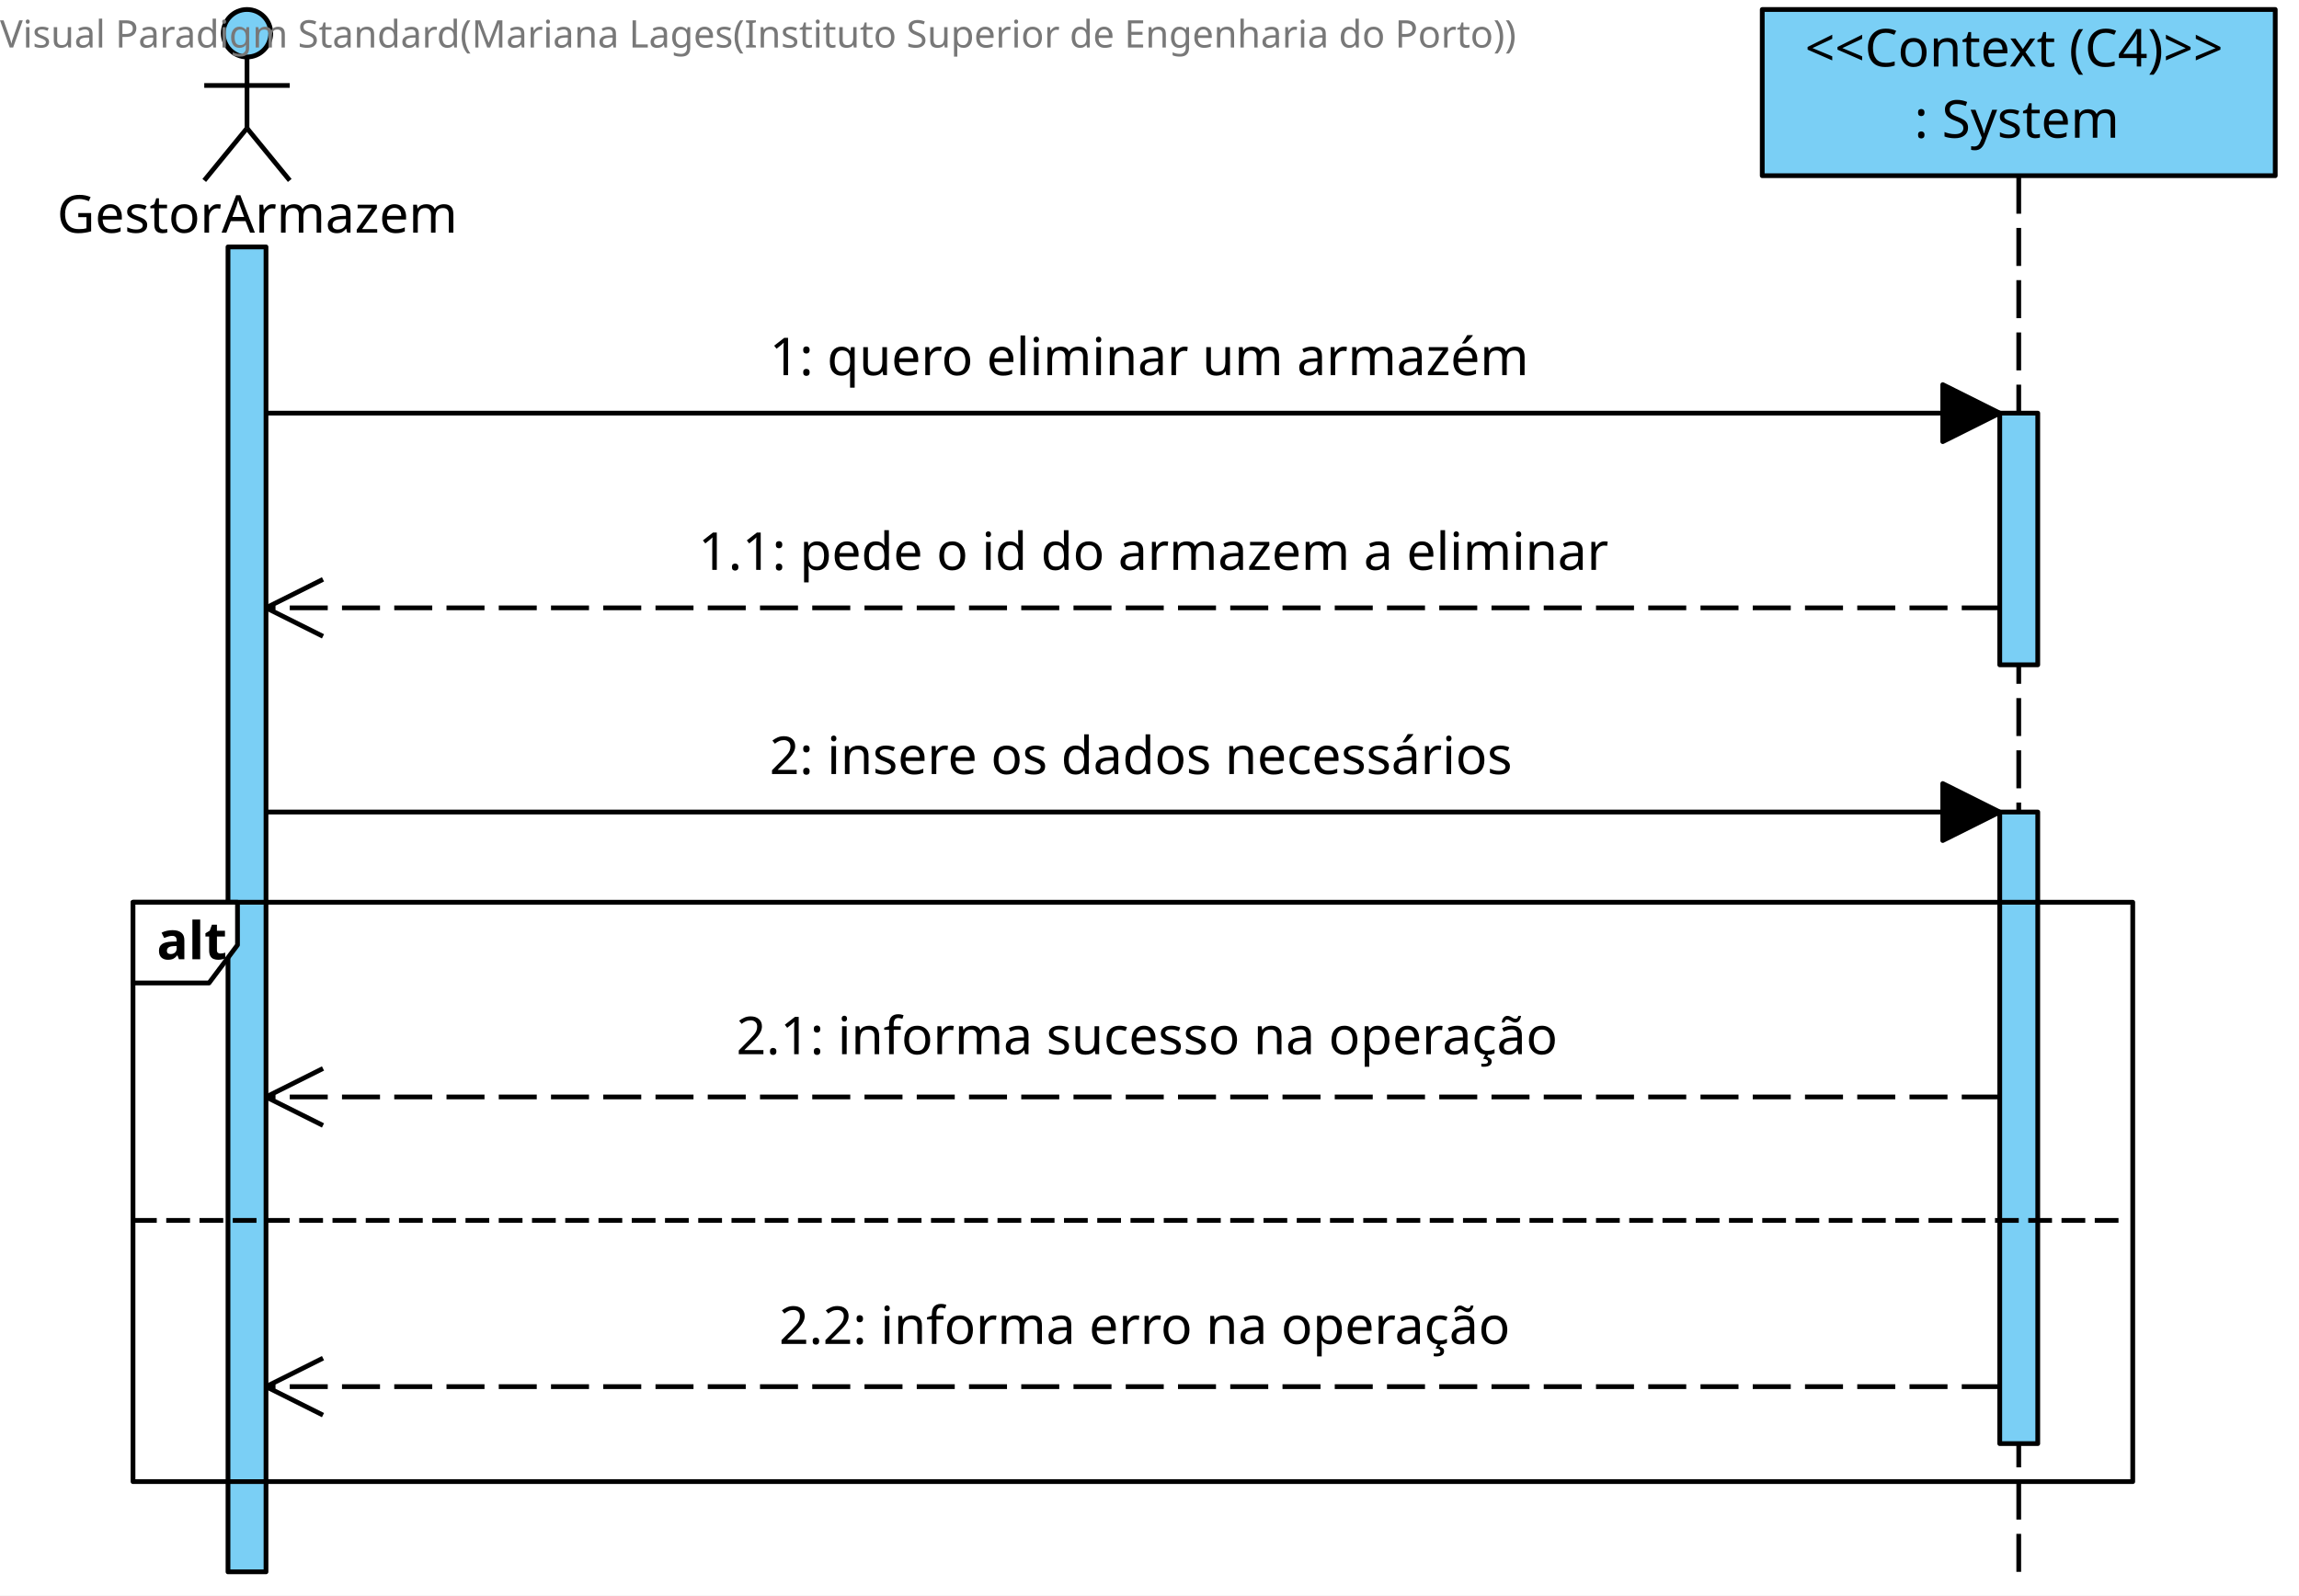
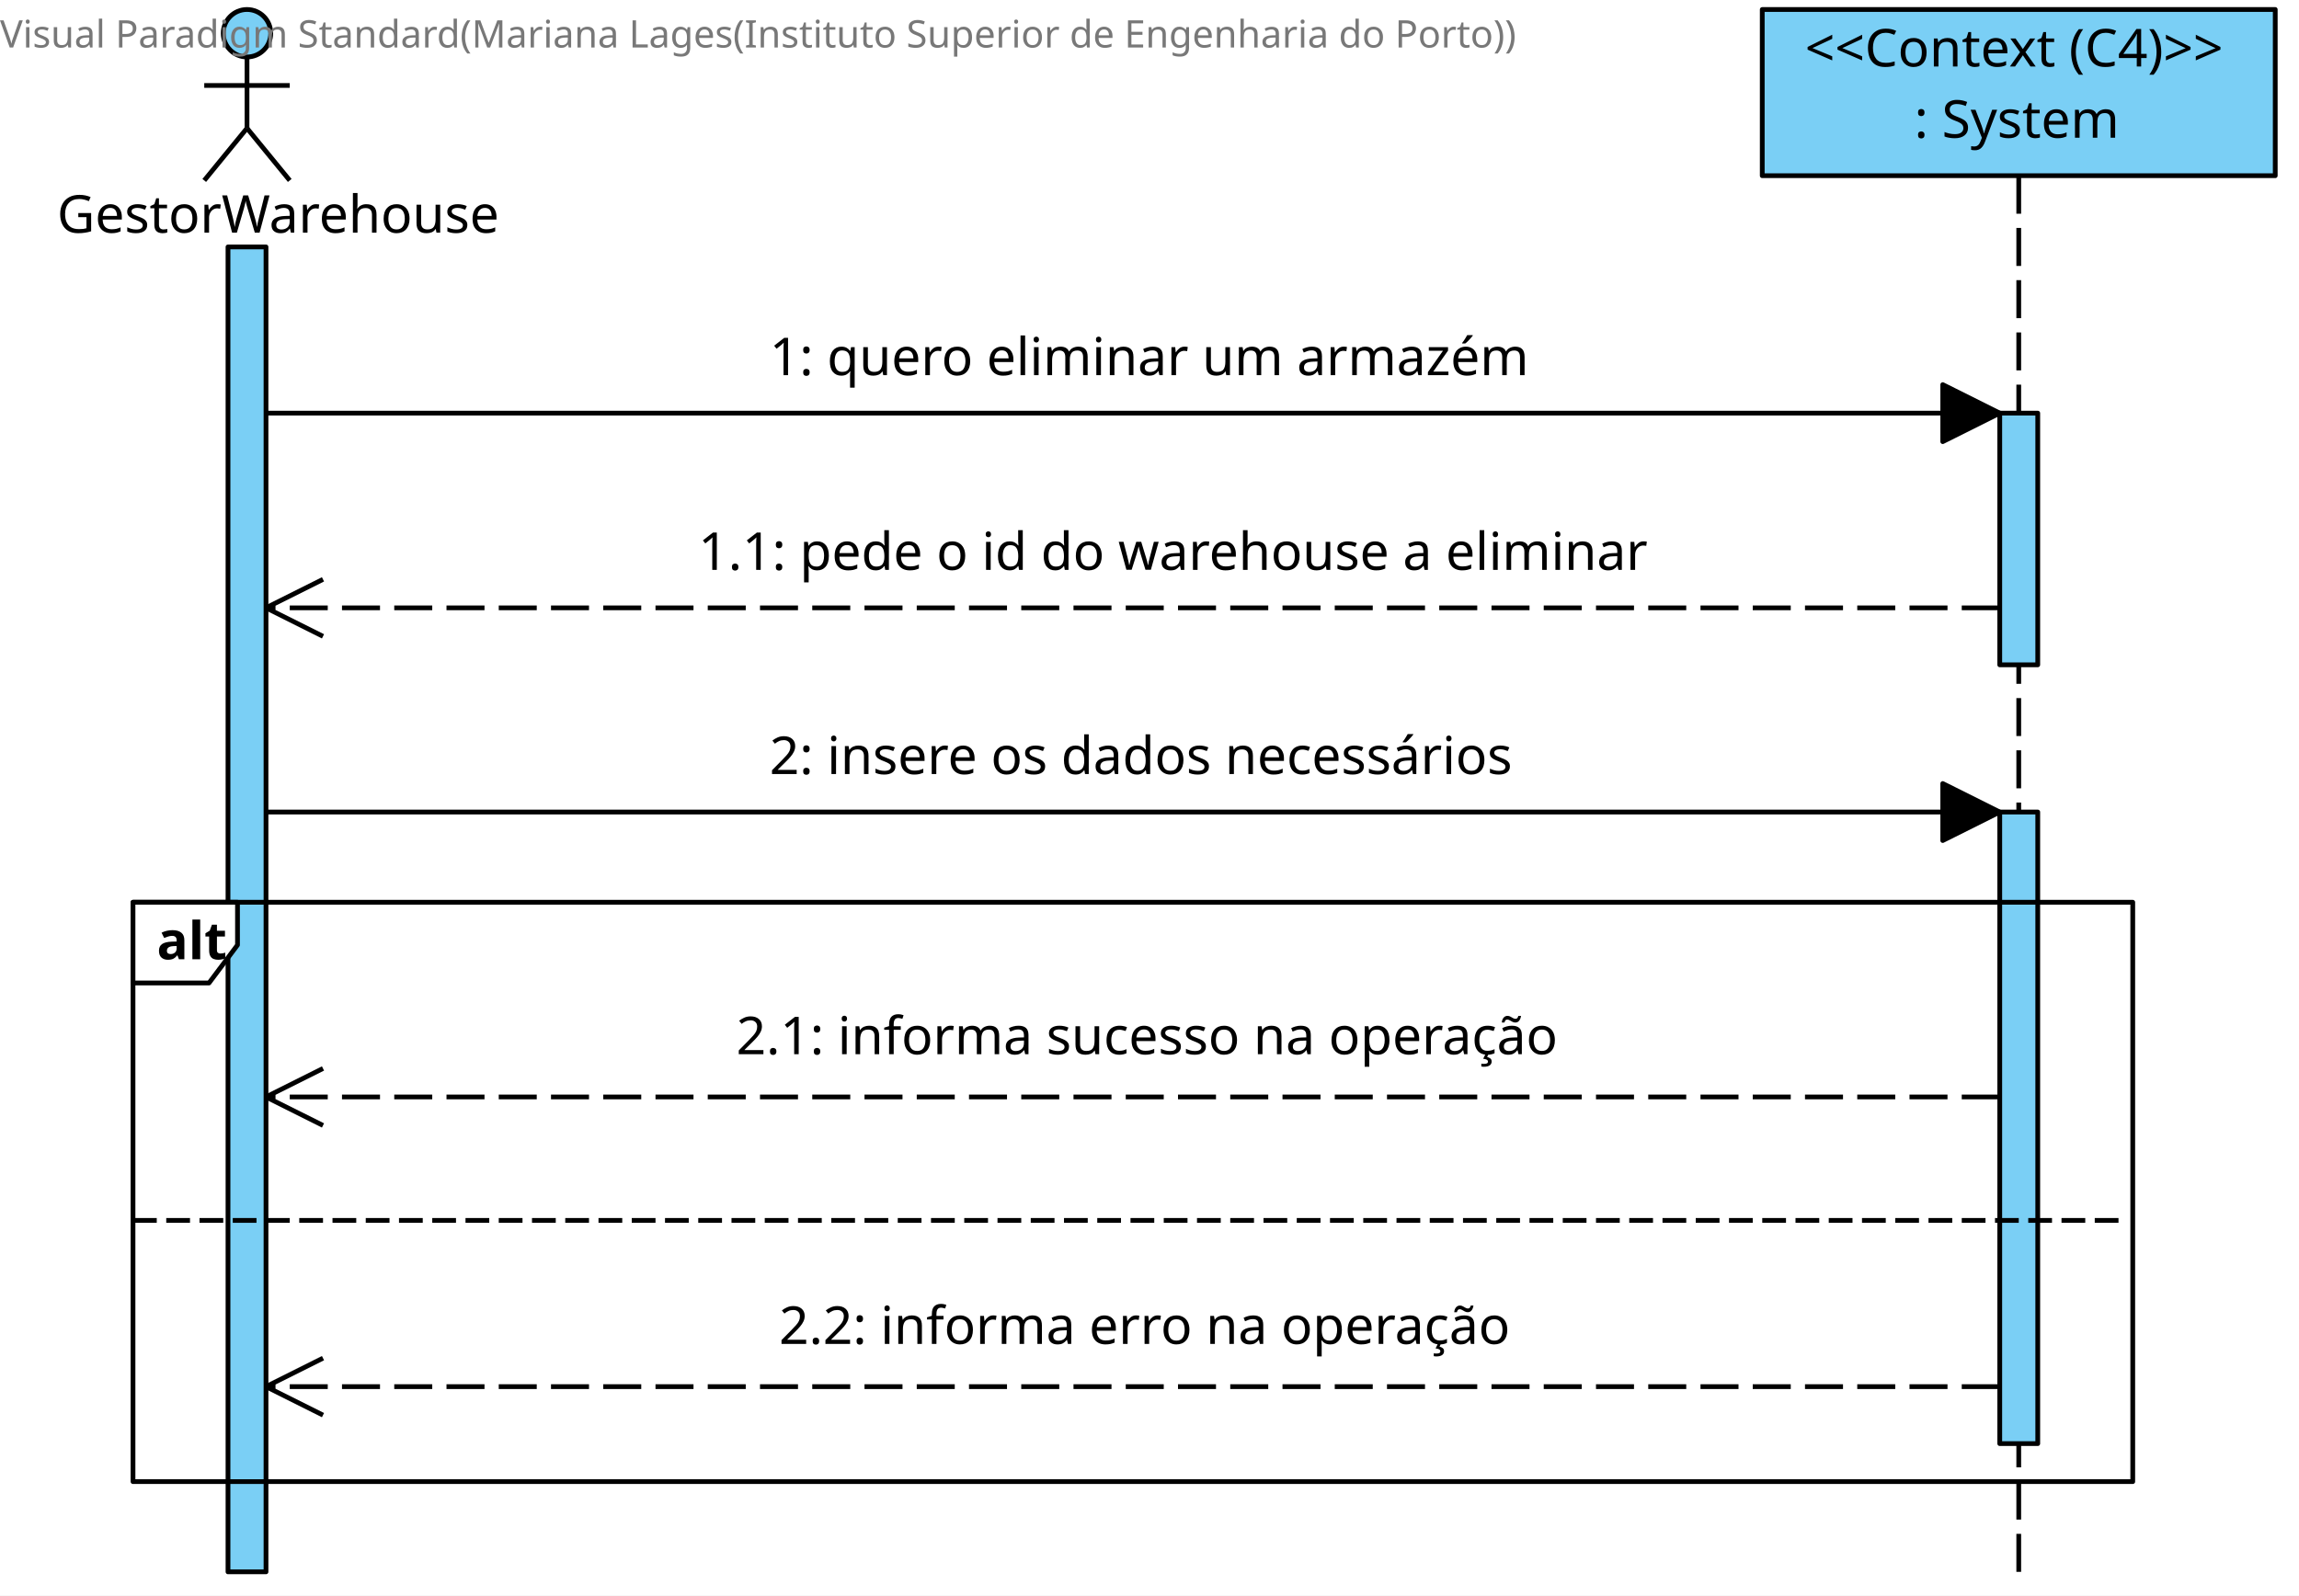
<svg xmlns="http://www.w3.org/2000/svg" fill-opacity="0" color-rendering="auto" color-interpolation="auto" text-rendering="auto" stroke="rgb(0,0,0)" stroke-linecap="square" width="484" stroke-miterlimit="10" shape-rendering="auto" stroke-opacity="0" fill="rgb(0,0,0)" stroke-dasharray="none" font-weight="normal" stroke-width="1" height="336" font-family="'Dialog'" font-style="normal" stroke-linejoin="miter" font-size="12px" stroke-dashoffset="0" image-rendering="auto">
  <defs id="genericDefs" />
  <g>
    <defs id="defs1">
      <clipPath clipPathUnits="userSpaceOnUse" id="clipPath1">
        <path d="M-7 -7 L71 -7 L71 341 L-7 341 L-7 -7 Z" />
      </clipPath>
      <clipPath clipPathUnits="userSpaceOnUse" id="clipPath2">
        <path d="M-7 -7 L120 -7 L120 341 L-7 341 L-7 -7 Z" />
      </clipPath>
      <clipPath clipPathUnits="userSpaceOnUse" id="clipPath3">
        <path d="M-7 -7 L19 -7 L19 64 L-7 64 L-7 -7 Z" />
      </clipPath>
      <clipPath clipPathUnits="userSpaceOnUse" id="clipPath4">
        <path d="M-7 -7 L19 -7 L19 144 L-7 144 L-7 -7 Z" />
      </clipPath>
      <clipPath clipPathUnits="userSpaceOnUse" id="clipPath5">
        <path d="M-7 -7 L432 -7 L432 133 L-7 133 L-7 -7 Z" />
      </clipPath>
      <clipPath clipPathUnits="userSpaceOnUse" id="clipPath6">
        <path d="M-7 -7 L-7 133 L432 133 L432 -7 Z" />
      </clipPath>
      <clipPath clipPathUnits="userSpaceOnUse" id="clipPath7">
        <path d="M0 0 L0 18 L23 18 L23 0 Z" />
      </clipPath>
      <clipPath clipPathUnits="userSpaceOnUse" id="clipPath8">
        <path d="M-7 -7 L432 -7 L432 61 L-7 61 L-7 -7 Z" />
      </clipPath>
      <clipPath clipPathUnits="userSpaceOnUse" id="clipPath9">
        <path d="M0 0 L0 4 L421 4 L421 0 Z" />
      </clipPath>
      <clipPath clipPathUnits="userSpaceOnUse" id="clipPath10">
        <path d="M-7 -7 L432 -7 L432 65 L-7 65 L-7 -7 Z" />
      </clipPath>
      <clipPath clipPathUnits="userSpaceOnUse" id="clipPath11">
        <path d="M-101 -15 L202 -15 L202 30 L-101 30 L-101 -15 Z" />
      </clipPath>
      <clipPath clipPathUnits="userSpaceOnUse" id="clipPath12">
        <path d="M-109 -30 L218 -30 L218 60 L-109 60 L-109 -30 Z" />
      </clipPath>
      <clipPath clipPathUnits="userSpaceOnUse" id="clipPath13">
        <path d="M0 0 L469 0 L469 104 L0 104 L0 0 Z" />
      </clipPath>
      <clipPath clipPathUnits="userSpaceOnUse" id="clipPath14">
        <path d="M317 30 L317 45 L147 45 L147 30 ZM333 71 L333 86 L131 86 L131 71 ZM97 0 L97 15 L0 15 L0 104 L469 104 L469 0 Z" />
      </clipPath>
      <clipPath clipPathUnits="userSpaceOnUse" id="clipPath15">
        <path d="M333 30 L333 45 L131 45 L131 30 ZM318 73 L318 88 L146 88 L146 73 ZM0 0 L0 104 L469 104 L469 0 L317 0 L317 4 L147 4 L147 0 Z" />
      </clipPath>
      <clipPath clipPathUnits="userSpaceOnUse" id="clipPath16">
        <path d="M318 30 L318 45 L146 45 L146 30 ZM0 0 L0 104 L139 104 L139 89 L325 89 L325 104 L469 104 L469 0 L333 0 L333 2 L131 2 L131 0 Z" />
      </clipPath>
      <clipPath clipPathUnits="userSpaceOnUse" id="clipPath17">
        <path d="M325 29 L325 44 L139 44 L139 29 ZM0 0 L0 104 L148 104 L148 90 L313 90 L313 104 L469 104 L469 0 Z" />
      </clipPath>
      <clipPath clipPathUnits="userSpaceOnUse" id="clipPath18">
        <path d="M313 29 L313 44 L148 44 L148 29 ZM0 0 L0 104 L469 104 L469 0 Z" />
      </clipPath>
      <clipPath clipPathUnits="userSpaceOnUse" id="clipPath19">
        <path d="M-165 -15 L330 -15 L330 30 L-165 30 L-165 -15 Z" />
      </clipPath>
      <clipPath clipPathUnits="userSpaceOnUse" id="clipPath20">
        <path d="M-186 -15 L372 -15 L372 30 L-186 30 L-186 -15 Z" />
      </clipPath>
      <clipPath clipPathUnits="userSpaceOnUse" id="clipPath21">
        <path d="M-172 -15 L344 -15 L344 30 L-172 30 L-172 -15 Z" />
      </clipPath>
      <clipPath clipPathUnits="userSpaceOnUse" id="clipPath22">
        <path d="M-202 -15 L404 -15 L404 30 L-202 30 L-202 -15 Z" />
      </clipPath>
      <clipPath clipPathUnits="userSpaceOnUse" id="clipPath23">
        <path d="M-170 -15 L340 -15 L340 30 L-170 30 L-170 -15 Z" />
      </clipPath>
    </defs>
    <g fill="white" text-rendering="geometricPrecision" fill-opacity="1" stroke-opacity="1" stroke="white">
      <rect x="0" width="484" height="336" y="0" stroke="none" />
    </g>
    <g font-size="11px" transform="translate(22,2)" fill-opacity="1" fill="rgb(122,207,245)" text-rendering="geometricPrecision" image-rendering="optimizeQuality" font-family="sans-serif" stroke="rgb(122,207,245)" stroke-opacity="1">
      <circle r="5" clip-path="url(#clipPath1)" cx="30" cy="5" stroke="none" />
      <rect x="26" width="8" height="279" y="50" clip-path="url(#clipPath1)" stroke="none" />
    </g>
    <g stroke-linecap="butt" font-size="11px" transform="translate(22,2)" fill-opacity="1" fill="black" text-rendering="geometricPrecision" image-rendering="optimizeQuality" font-family="sans-serif" stroke-linejoin="round" stroke="black" stroke-opacity="1" stroke-miterlimit="0">
      <circle fill="none" r="5" clip-path="url(#clipPath1)" cx="30" cy="5" />
      <rect fill="none" x="26" width="8" height="279" y="50" clip-path="url(#clipPath1)" />
      <line y2="25" fill="none" x1="30" clip-path="url(#clipPath1)" x2="30" y1="10" />
      <line y2="36" fill="none" x1="30" clip-path="url(#clipPath1)" x2="21" y1="25" />
      <line y2="36" fill="none" x1="30" clip-path="url(#clipPath1)" x2="39" y1="25" />
      <line y2="16" fill="none" x1="21" clip-path="url(#clipPath1)" x2="39" y1="16" />
    </g>
    <g font-size="11px" transform="translate(371,2)" fill-opacity="1" fill="rgb(122,207,245)" text-rendering="geometricPrecision" image-rendering="optimizeQuality" font-family="sans-serif" stroke="rgb(122,207,245)" stroke-opacity="1">
      <rect x="0" width="108" height="35" y="0" clip-path="url(#clipPath2)" stroke="none" />
    </g>
    <g stroke-linecap="butt" font-size="11px" transform="translate(371,2)" fill-opacity="1" fill="black" text-rendering="geometricPrecision" image-rendering="optimizeQuality" font-family="sans-serif" stroke-linejoin="round" stroke="black" stroke-opacity="1" stroke-miterlimit="0">
      <rect fill="none" x="0" width="108" height="35" y="0" clip-path="url(#clipPath2)" />
      <line clip-path="url(#clipPath2)" fill="none" x1="54" x2="54" y1="35" y2="330" stroke-linejoin="bevel" stroke-dasharray="8,3" />
    </g>
    <g font-size="11px" transform="translate(421,87)" fill-opacity="1" fill="rgb(122,207,245)" text-rendering="geometricPrecision" image-rendering="optimizeQuality" font-family="sans-serif" stroke="rgb(122,207,245)" stroke-opacity="1">
      <rect x="0" width="8" height="53" y="0" clip-path="url(#clipPath3)" stroke="none" />
    </g>
    <g stroke-linecap="butt" font-size="11px" transform="translate(421,87)" fill-opacity="1" fill="black" text-rendering="geometricPrecision" image-rendering="optimizeQuality" font-family="sans-serif" stroke-linejoin="round" stroke="black" stroke-opacity="1" stroke-miterlimit="0">
      <rect fill="none" x="0" width="8" height="53" y="0" clip-path="url(#clipPath3)" />
    </g>
    <g font-size="11px" transform="translate(421,171)" fill-opacity="1" fill="rgb(122,207,245)" text-rendering="geometricPrecision" image-rendering="optimizeQuality" font-family="sans-serif" stroke="rgb(122,207,245)" stroke-opacity="1">
      <rect x="0" width="8" height="133" y="0" clip-path="url(#clipPath4)" stroke="none" />
    </g>
    <g stroke-linecap="butt" font-size="11px" transform="translate(421,171)" fill-opacity="1" fill="black" text-rendering="geometricPrecision" image-rendering="optimizeQuality" font-family="sans-serif" stroke-linejoin="round" stroke="black" stroke-opacity="1" stroke-miterlimit="0">
      <rect fill="none" x="0" width="8" height="133" y="0" clip-path="url(#clipPath4)" />
    </g>
    <g fill-opacity="1" text-rendering="geometricPrecision" stroke="black" stroke-linecap="butt" transform="translate(28,190)" stroke-miterlimit="0" stroke-opacity="1" fill="black" font-weight="bold" font-family="sans-serif" stroke-linejoin="round" font-size="11px" image-rendering="optimizeQuality">
      <rect fill="none" x="0" width="421" height="122" y="0" clip-path="url(#clipPath6)" />
    </g>
    <g font-size="11px" transform="translate(28,190)" fill-opacity="1" fill="white" text-rendering="geometricPrecision" image-rendering="optimizeQuality" font-family="sans-serif" stroke="white" font-weight="bold" stroke-opacity="1">
      <path d="M22 0 L22 9 L16 17 L0 17 L0 0 Z" stroke="none" clip-path="url(#clipPath6)" />
    </g>
    <g fill-opacity="1" text-rendering="geometricPrecision" stroke="black" stroke-linecap="butt" transform="translate(28,190)" stroke-miterlimit="0" stroke-opacity="1" fill="black" font-weight="bold" font-family="sans-serif" stroke-linejoin="round" font-size="11px" image-rendering="optimizeQuality">
      <path fill="none" d="M22 0 L22 9 L16 17 L0 17 L0 0 Z" clip-path="url(#clipPath6)" />
    </g>
    <g font-size="11px" transform="translate(28,190)" fill-opacity="1" fill="black" text-rendering="geometricPrecision" image-rendering="optimizeQuality" font-family="sans-serif" stroke="black" font-weight="bold" stroke-opacity="1">
      <text x="5" xml:space="preserve" y="12" clip-path="url(#clipPath7)" stroke="none">alt</text>
    </g>
    <g fill-opacity="1" text-rendering="geometricPrecision" stroke="black" stroke-linecap="butt" transform="translate(28,208)" stroke-miterlimit="0" stroke-opacity="1" fill="black" stroke-dasharray="5,2" font-family="sans-serif" stroke-linejoin="bevel" font-size="11px" image-rendering="optimizeQuality">
      <line y2="49" fill="none" x1="0" clip-path="url(#clipPath8)" x2="420" y1="49" />
    </g>
    <g font-size="11px" transform="translate(2,37)" fill-opacity="1" fill="black" text-rendering="geometricPrecision" image-rendering="optimizeQuality" font-family="sans-serif" stroke="black" stroke-opacity="1">
-       <text x="10" xml:space="preserve" y="12" clip-path="url(#clipPath11)" stroke="none">GestorArmazem</text>
+       <text x="10" xml:space="preserve" y="12" clip-path="url(#clipPath11)" stroke="none">GestorWarehouse</text>
    </g>
    <g font-size="11px" transform="translate(371,2)" fill-opacity="1" fill="black" text-rendering="geometricPrecision" image-rendering="optimizeQuality" font-family="sans-serif" stroke="black" stroke-opacity="1">
      <text x="9" xml:space="preserve" y="12" clip-path="url(#clipPath12)" stroke="none">&lt;&lt;Context (C4)&gt;&gt;</text>
      <text x="32" xml:space="preserve" y="27" clip-path="url(#clipPath12)" stroke="none">: System</text>
    </g>
    <g stroke-linecap="butt" font-size="11px" transform="translate(6,37)" fill-opacity="1" fill="black" text-rendering="geometricPrecision" image-rendering="optimizeQuality" font-family="sans-serif" stroke-linejoin="round" stroke="black" stroke-opacity="1">
      <line y2="50" fill="none" x1="50" clip-path="url(#clipPath14)" x2="415" y1="50" />
      <polygon points=" 415 50 403 44 403 56" clip-path="url(#clipPath14)" stroke="none" />
      <polygon fill="none" points=" 415 50 403 44 403 56" clip-path="url(#clipPath14)" />
    </g>
    <g fill-opacity="1" text-rendering="geometricPrecision" stroke="black" stroke-linecap="butt" transform="translate(6,78)" stroke-miterlimit="0" stroke-opacity="1" fill="black" stroke-dasharray="8,3" font-family="sans-serif" stroke-linejoin="round" font-size="11px" image-rendering="optimizeQuality">
      <line y2="50" fill="none" x1="415" clip-path="url(#clipPath15)" x2="50" y1="50" />
      <line clip-path="url(#clipPath15)" fill="none" x1="50" x2="62" y1="50" y2="56" stroke-dasharray="none" stroke-miterlimit="10" />
      <line clip-path="url(#clipPath15)" fill="none" x1="50" x2="62" y1="50" y2="44" stroke-dasharray="none" stroke-miterlimit="10" />
    </g>
    <g stroke-linecap="butt" font-size="11px" transform="translate(6,121)" fill-opacity="1" fill="black" text-rendering="geometricPrecision" image-rendering="optimizeQuality" font-family="sans-serif" stroke-linejoin="round" stroke="black" stroke-opacity="1">
      <line y2="50" fill="none" x1="50" clip-path="url(#clipPath16)" x2="415" y1="50" />
      <polygon points=" 415 50 403 44 403 56" clip-path="url(#clipPath16)" stroke="none" />
      <polygon fill="none" points=" 415 50 403 44 403 56" clip-path="url(#clipPath16)" />
    </g>
    <g fill-opacity="1" text-rendering="geometricPrecision" stroke="black" stroke-linecap="butt" transform="translate(6,181)" stroke-miterlimit="0" stroke-opacity="1" fill="black" stroke-dasharray="8,3" font-family="sans-serif" stroke-linejoin="round" font-size="11px" image-rendering="optimizeQuality">
      <line y2="50" fill="none" x1="415" clip-path="url(#clipPath17)" x2="50" y1="50" />
      <line clip-path="url(#clipPath17)" fill="none" x1="50" x2="62" y1="50" y2="56" stroke-dasharray="none" stroke-miterlimit="10" />
      <line clip-path="url(#clipPath17)" fill="none" x1="50" x2="62" y1="50" y2="44" stroke-dasharray="none" stroke-miterlimit="10" />
    </g>
    <g fill-opacity="1" text-rendering="geometricPrecision" stroke="black" stroke-linecap="butt" transform="translate(6,242)" stroke-miterlimit="0" stroke-opacity="1" fill="black" stroke-dasharray="8,3" font-family="sans-serif" stroke-linejoin="round" font-size="11px" image-rendering="optimizeQuality">
      <line y2="50" fill="none" x1="415" clip-path="url(#clipPath18)" x2="50" y1="50" />
      <line clip-path="url(#clipPath18)" fill="none" x1="50" x2="62" y1="50" y2="56" stroke-dasharray="none" stroke-miterlimit="10" />
      <line clip-path="url(#clipPath18)" fill="none" x1="50" x2="62" y1="50" y2="44" stroke-dasharray="none" stroke-miterlimit="10" />
    </g>
    <g font-size="11px" transform="translate(154,271)" fill-opacity="1" fill="white" text-rendering="geometricPrecision" image-rendering="optimizeQuality" font-family="sans-serif" stroke="white" stroke-opacity="1">
      <rect x="0" width="165" height="15" y="0" clip-path="url(#clipPath19)" stroke="none" />
      <text fill="black" x="10" xml:space="preserve" y="12" clip-path="url(#clipPath19)" stroke="none">2.2: informa erro na operação</text>
    </g>
    <g font-size="11px" transform="translate(145,210)" fill-opacity="1" fill="white" text-rendering="geometricPrecision" image-rendering="optimizeQuality" font-family="sans-serif" stroke="white" stroke-opacity="1">
      <rect x="0" width="186" height="15" y="0" clip-path="url(#clipPath20)" stroke="none" />
      <text fill="black" x="10" xml:space="preserve" y="12" clip-path="url(#clipPath20)" stroke="none">2.1: informa sucesso na operação</text>
    </g>
    <g font-size="11px" transform="translate(152,151)" fill-opacity="1" fill="white" text-rendering="geometricPrecision" image-rendering="optimizeQuality" font-family="sans-serif" stroke="white" stroke-opacity="1">
      <rect x="0" width="172" height="15" y="0" clip-path="url(#clipPath21)" stroke="none" />
      <text fill="black" x="10" xml:space="preserve" y="12" clip-path="url(#clipPath21)" stroke="none">2: insere os dados necessários</text>
    </g>
    <g font-size="11px" transform="translate(137,108)" fill-opacity="1" fill="white" text-rendering="geometricPrecision" image-rendering="optimizeQuality" font-family="sans-serif" stroke="white" stroke-opacity="1">
      <rect x="0" width="202" height="15" y="0" clip-path="url(#clipPath22)" stroke="none" />
-       <text fill="black" x="10" xml:space="preserve" y="12" clip-path="url(#clipPath22)" stroke="none">1.1: pede o id do armazem a eliminar</text>
+       <text fill="black" x="10" xml:space="preserve" y="12" clip-path="url(#clipPath22)" stroke="none">1.1: pede o id do warehouse a eliminar</text>
    </g>
    <g font-size="11px" transform="translate(153,67)" fill-opacity="1" fill="white" text-rendering="geometricPrecision" image-rendering="optimizeQuality" font-family="sans-serif" stroke="white" stroke-opacity="1">
      <rect x="0" width="170" height="15" y="0" clip-path="url(#clipPath23)" stroke="none" />
      <text fill="black" x="9" xml:space="preserve" y="12" clip-path="url(#clipPath23)" stroke="none">1: quero eliminar um armazém</text>
    </g>
    <g font-size="8px" fill-opacity="1" fill="rgb(120,120,120)" text-rendering="geometricPrecision" image-rendering="optimizeQuality" stroke="rgb(120,120,120)" stroke-opacity="1">
      <text x="0" xml:space="preserve" y="10" stroke="none">Visual Paradigm Standard(Mariana Lages(Instituto Superior de Engenharia do Porto))</text>
    </g>
  </g>
</svg>
